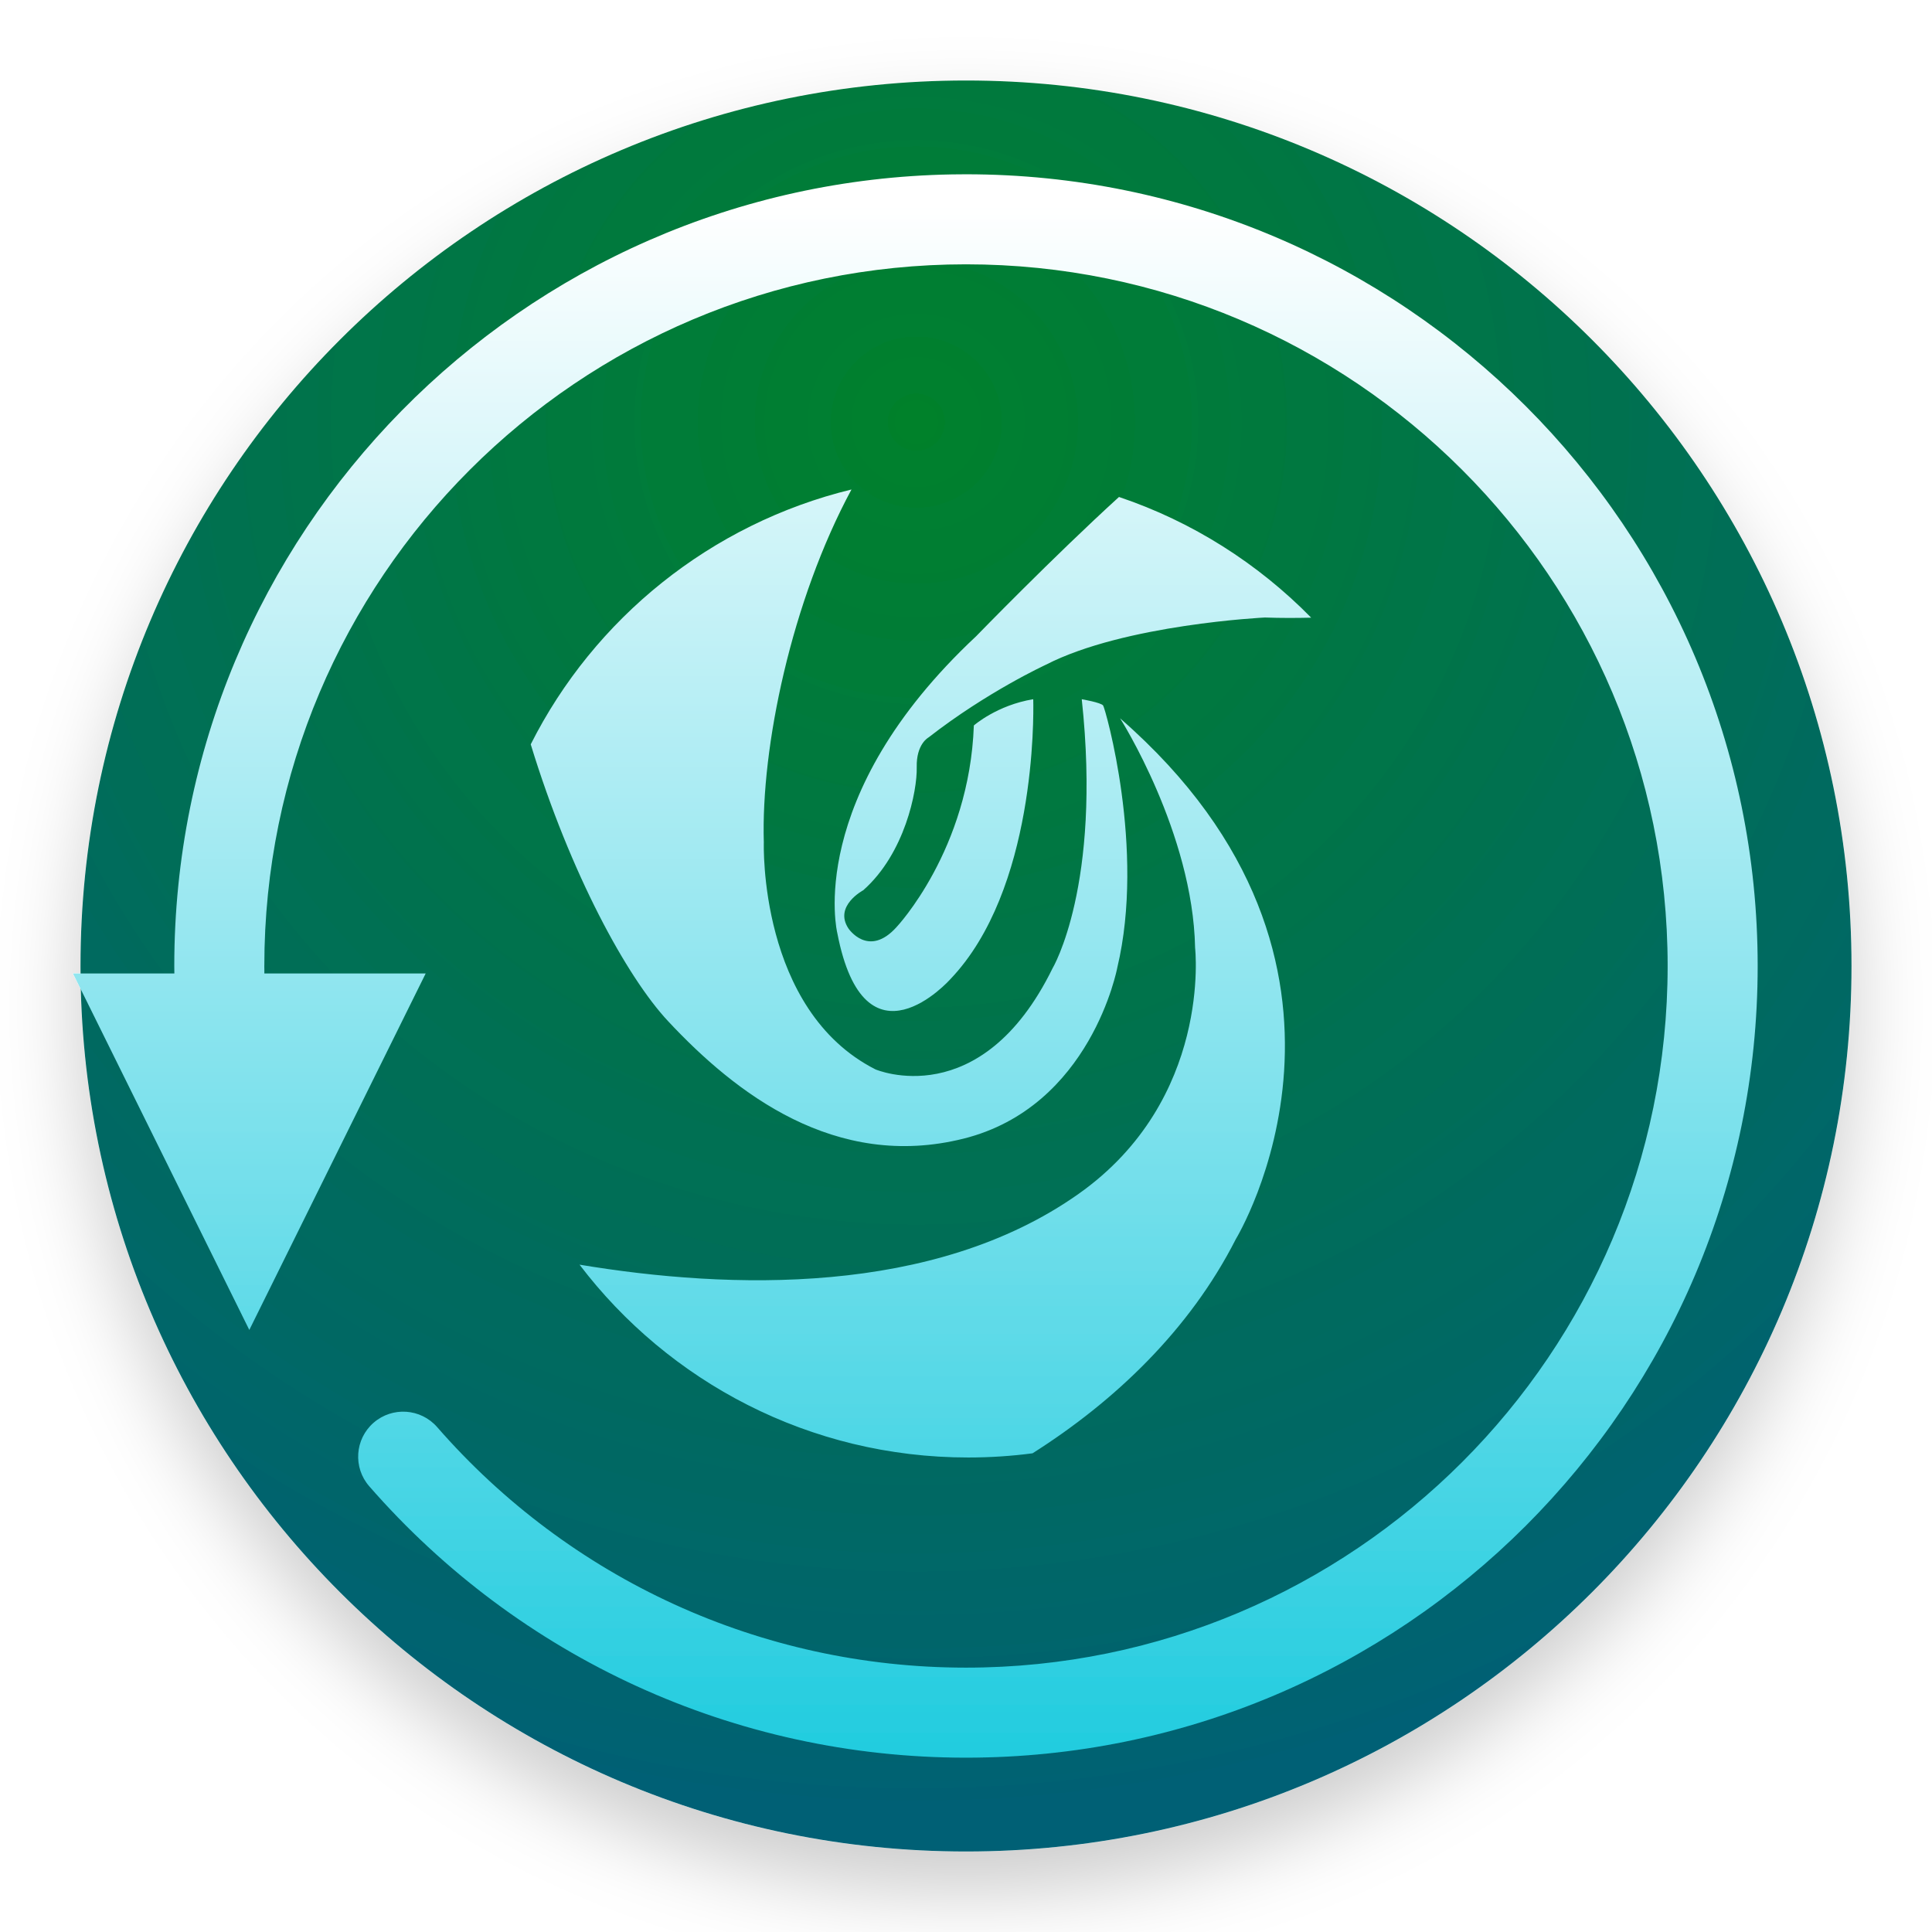
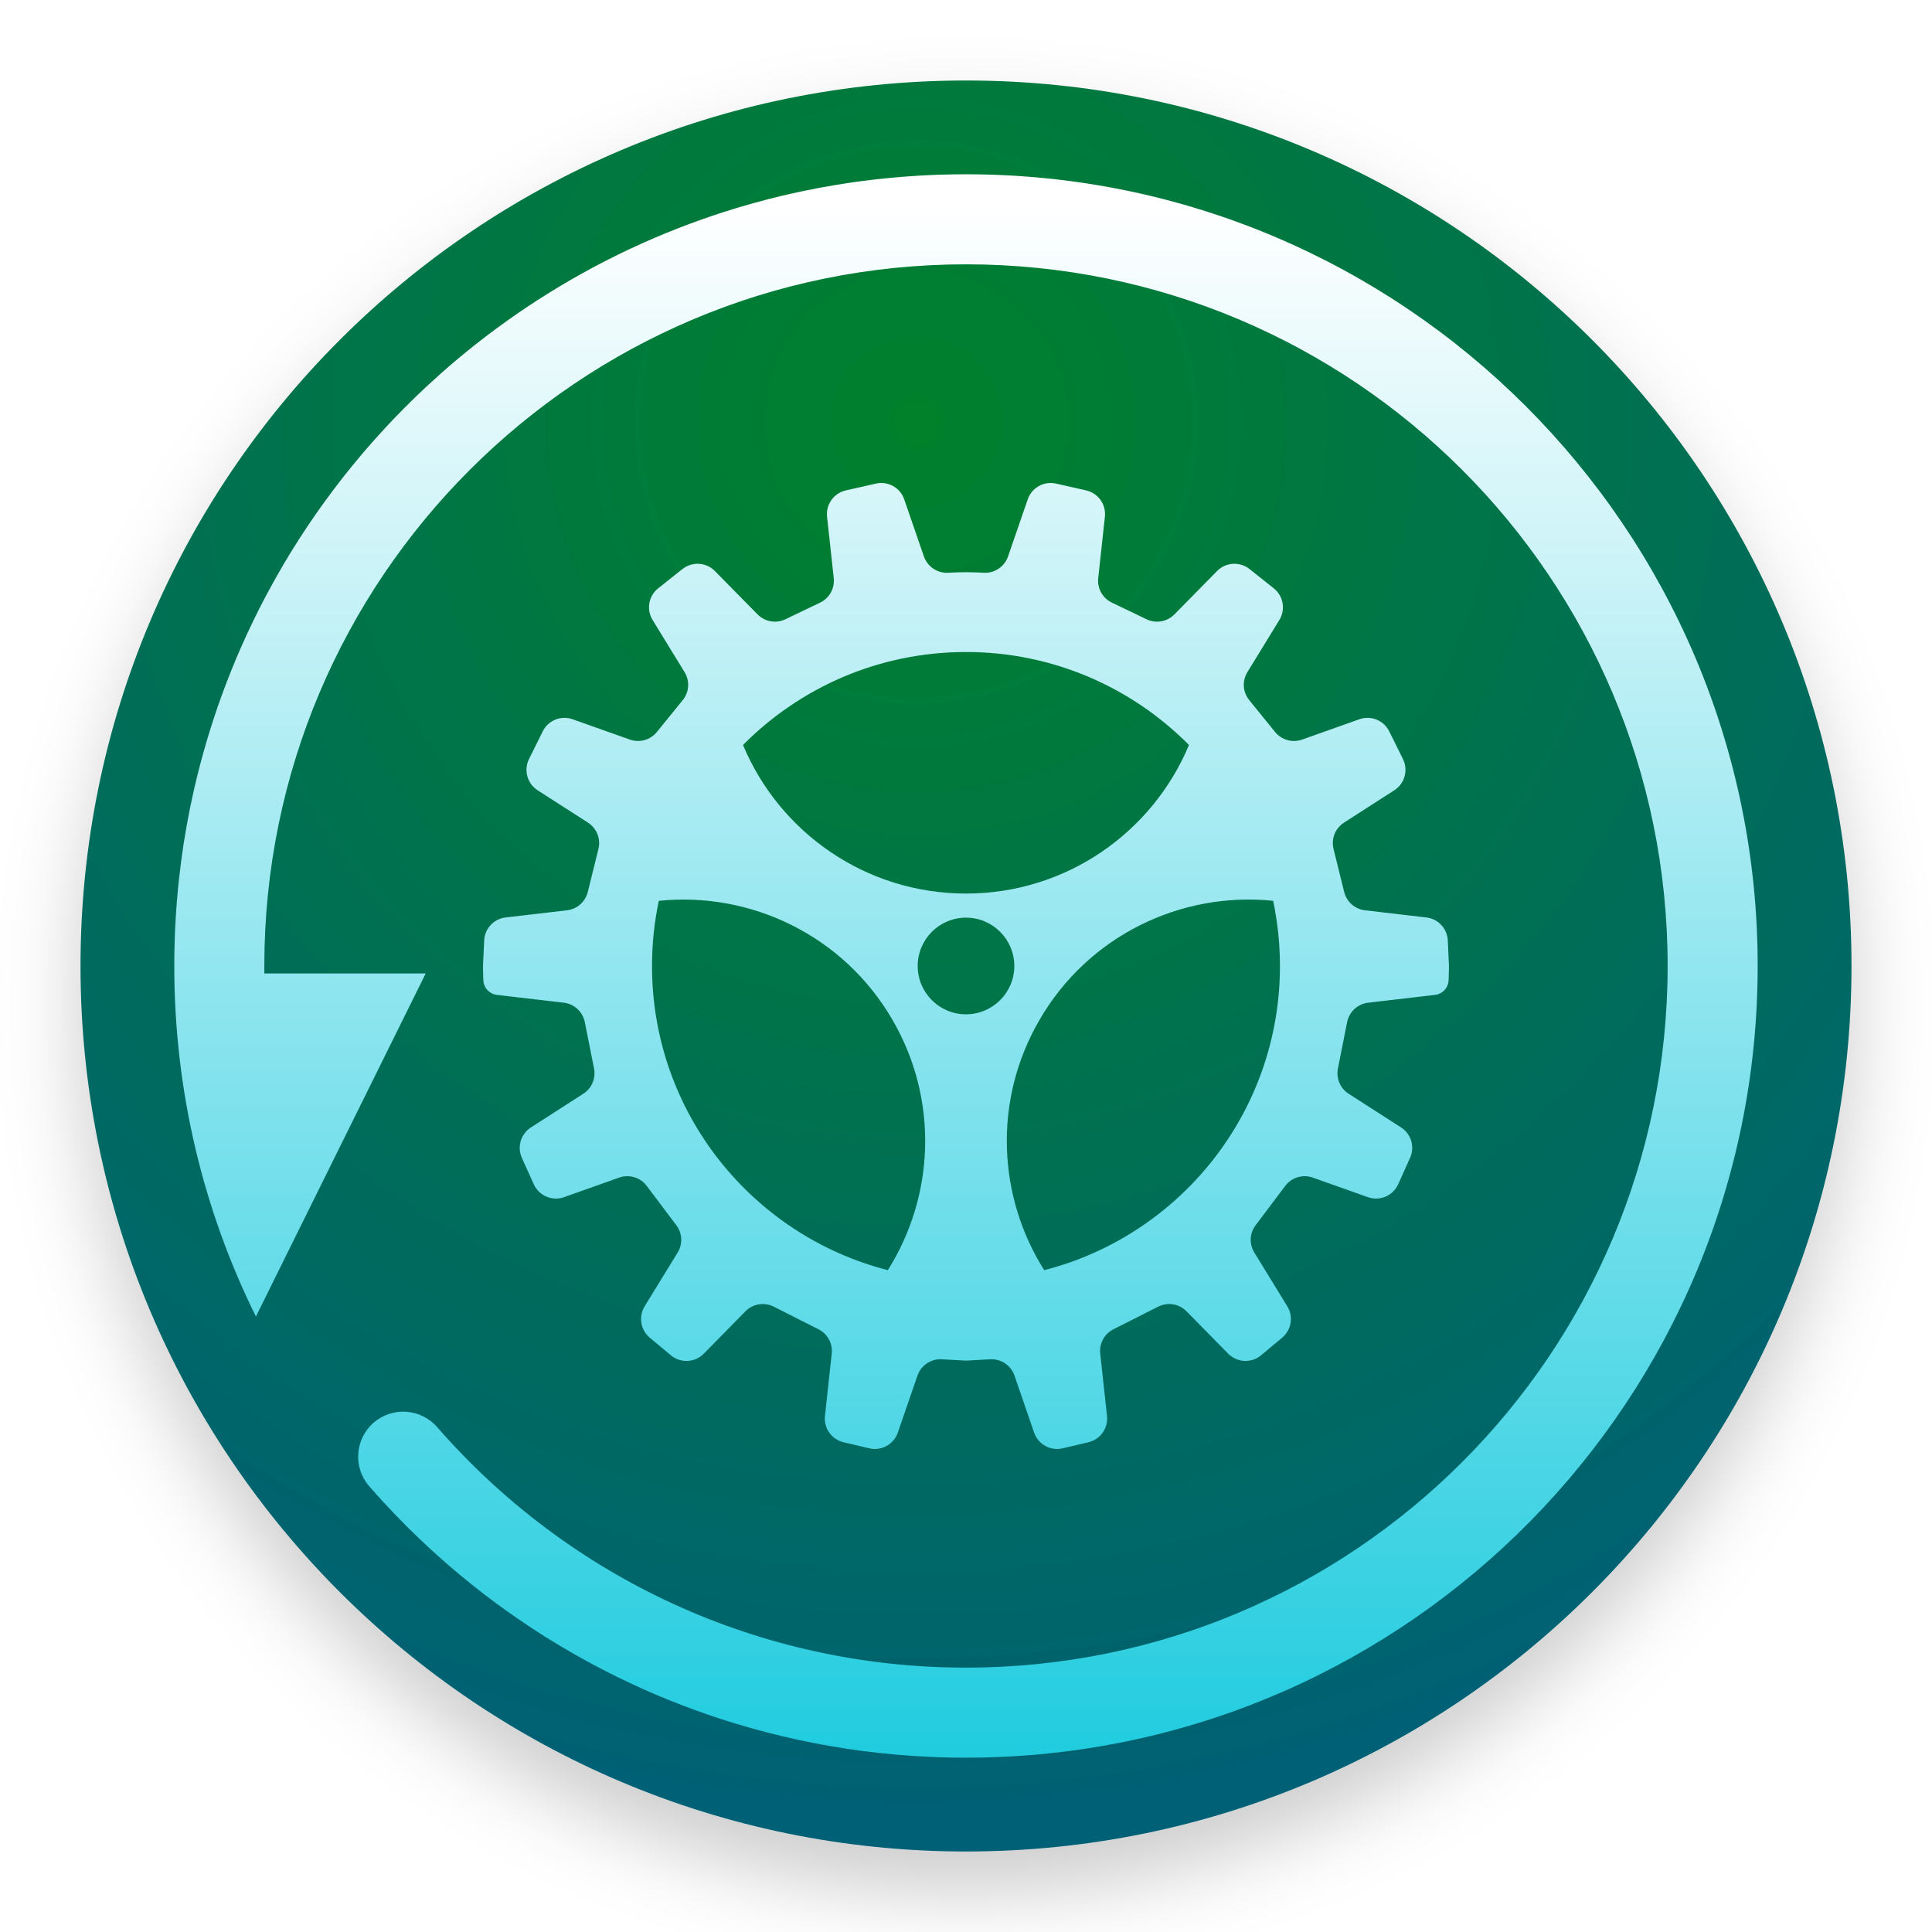
<svg xmlns="http://www.w3.org/2000/svg" width="48" height="48" viewBox="0 0 48 48">
  <defs>
-     <filter id="deepin-clone-a" width="131.8%" height="129.5%" x="-17%" y="-14.8%" filterUnits="objectBoundingBox">
+     <filter id="deepin-clone-48px-a" width="129.5%" height="129.5%" x="-14.8%" y="-14.8%" filterUnits="objectBoundingBox">
      <feOffset dy="1" in="SourceAlpha" result="shadowOffsetOuter1" />
      <feGaussianBlur in="shadowOffsetOuter1" result="shadowBlurOuter1" stdDeviation="1" />
-       <feComposite in="shadowBlurOuter1" in2="SourceAlpha" operator="out" result="shadowBlurOuter1" />
      <feColorMatrix in="shadowBlurOuter1" result="shadowMatrixOuter1" values="0 0 0 0 0   0 0 0 0 0   0 0 0 0 0  0 0 0 0.2 0" />
      <feMerge>
        <feMergeNode in="shadowMatrixOuter1" />
        <feMergeNode in="SourceGraphic" />
      </feMerge>
    </filter>
-     <radialGradient id="deepin-clone-b" cx="47.157%" cy="18.859%" r="79.474%" fx="47.157%" fy="18.859%">
+     <radialGradient id="deepin-clone-48px-b" cx="47.157%" cy="18.859%" r="79.474%" fx="47.157%" fy="18.859%">
      <stop offset="0%" stop-color="#00812B" />
      <stop offset="100%" stop-color="#006174" />
    </radialGradient>
-     <linearGradient id="deepin-clone-c" x1="50%" x2="50%" y1="1.859%" y2="100%">
+     <linearGradient id="deepin-clone-48px-c" x1="50%" x2="50%" y1="1.859%" y2="100%">
      <stop offset="0%" stop-color="#FFF" />
      <stop offset="100%" stop-color="#21CCDF" />
    </linearGradient>
  </defs>
-   <g fill="none" fill-rule="evenodd" filter="url(#deepin-clone-a)" transform="translate(2 2)">
-     <circle cx="22" cy="22" r="22" fill="url(#deepin-clone-b)" />
-     <path fill="url(#deepin-clone-c)" fill-rule="nonzero" d="M19.327,0.003 L19.669,0 C30.533,0 39.339,8.806 39.339,19.669 C39.339,30.533 30.533,39.339 19.669,39.339 C13.912,39.339 8.556,36.85 4.844,32.596 C4.438,32.131 4.486,31.424 4.951,31.018 C5.417,30.612 6.123,30.66 6.53,31.125 C9.821,34.897 14.565,37.102 19.669,37.102 C29.297,37.102 37.102,29.297 37.102,19.669 C37.102,10.042 29.297,2.237 19.669,2.237 C10.042,2.237 2.237,10.042 2.237,19.669 C2.237,19.732 2.238,19.794 2.238,19.856 L6.246,19.856 L1.864,28.712 L-2.517,19.856 L0.002,19.855 L8.8817842e-16,19.669 C4.4408921e-16,8.921 8.622,0.186 19.327,0.003 L19.669,0 Z M23.499,13.517 C30.529,19.646 26.374,26.455 26.374,26.455 C25.229,28.708 23.37,30.48 21.323,31.777 C20.799,31.846 20.266,31.881 19.724,31.881 C15.784,31.881 12.283,30.002 10.068,27.09 C13.798,27.711 18.868,27.873 22.465,25.333 C25.79,22.984 25.362,19.221 25.362,19.221 C25.307,16.36 23.499,13.517 23.499,13.517 Z M16.825,7.831 C15.333,10.599 14.574,14.233 14.647,16.602 C14.647,16.602 14.51,20.763 17.421,22.239 C17.421,22.239 20.037,23.363 21.82,19.728 C21.82,19.728 23.045,17.677 22.546,13.042 C22.546,13.042 23.023,13.124 23.077,13.198 C23.131,13.271 24.131,16.767 23.429,19.71 C23.429,19.71 22.782,23.169 19.602,23.961 C16.423,24.752 13.945,22.838 12.263,21.035 C11.251,19.95 9.843,17.388 8.856,14.163 C10.432,11.035 13.332,8.681 16.825,7.831 Z M23.471,8.017 C25.293,8.63 26.924,9.669 28.246,11.016 C27.876,11.025 27.489,11.026 27.095,11.012 C27.095,11.012 23.609,11.18 21.655,12.185 C21.655,12.185 20.197,12.855 18.74,13.991 C18.74,13.991 18.431,14.151 18.446,14.736 C18.459,15.32 18.149,16.876 17.117,17.788 C17.117,17.788 16.38,18.179 16.749,18.737 C16.749,18.737 17.246,19.482 17.947,18.7 C17.947,18.7 19.755,16.783 19.865,13.694 C19.865,13.694 20.437,13.19 21.34,13.042 L21.341,13.07 C21.35,13.458 21.405,17.782 19.276,20.003 C19.276,20.003 17.153,22.386 16.472,18.849 C16.472,18.849 15.641,15.48 19.921,11.478 C19.921,11.478 21.842,9.5 23.471,8.017 Z" transform="translate(2.33 2.33)" />
+   <g fill="none" fill-rule="evenodd" filter="url(#deepin-clone-48px-a)" transform="translate(2 2)">
+     <circle cx="22" cy="22" r="22" fill="url(#deepin-clone-48px-b)" />
+     <path fill="url(#deepin-clone-48px-c)" fill-rule="nonzero" d="M14.388,0.717 C14.629,0.65 14.871,0.588 15.115,0.53 L15.115,0.53 C15.29,0.489 15.465,0.45 15.641,0.413 C15.913,0.356 16.188,0.305 16.465,0.26 C16.671,0.226 16.879,0.195 17.089,0.168 C17.316,0.138 17.545,0.112 17.776,0.09 C17.895,0.079 18.014,0.068 18.134,0.059 C18.241,0.051 18.347,0.043 18.453,0.037 C18.856,0.012 19.261,0 19.669,0 L19.669,0 C30.533,0 39.339,8.806 39.339,19.669 C39.339,30.418 30.717,39.153 20.012,39.336 L19.669,39.339 L19.669,39.339 L19.253,39.335 C19.135,39.332 19.018,39.329 18.9,39.324 L19.231,39.334 C19.061,39.33 18.892,39.325 18.723,39.316 L18.9,39.324 C18.781,39.32 18.663,39.314 18.545,39.307 L18.723,39.316 C18.601,39.311 18.48,39.304 18.358,39.296 L18.545,39.307 C18.37,39.297 18.195,39.285 18.021,39.271 L18.358,39.296 C18.236,39.288 18.115,39.279 17.993,39.268 L17.993,39.269 C17.71,39.244 17.428,39.214 17.148,39.178 L17.147,39.179 C16.052,39.038 14.978,38.806 13.936,38.489 L13.975,38.502 C13.851,38.465 13.727,38.426 13.604,38.386 L13.936,38.489 C13.808,38.451 13.682,38.411 13.555,38.369 L13.555,38.37 C13.148,38.236 12.745,38.09 12.349,37.931 L12.501,37.992 C12.365,37.939 12.23,37.884 12.095,37.828 L12.349,37.931 C12.231,37.884 12.113,37.835 11.996,37.786 L12.095,37.828 C11.993,37.785 11.892,37.742 11.791,37.698 L11.791,37.698 C11.637,37.63 11.484,37.561 11.333,37.49 C11.29,37.47 11.247,37.45 11.204,37.429 L11.333,37.49 C11.221,37.438 11.11,37.384 10.999,37.33 L11.204,37.429 C11.079,37.37 10.955,37.309 10.831,37.246 L10.999,37.33 C10.91,37.286 10.821,37.241 10.732,37.196 L10.732,37.196 C10.624,37.141 10.517,37.085 10.41,37.028 L10.41,37.028 C10.235,36.934 10.061,36.837 9.888,36.738 L10.012,36.81 C9.937,36.767 9.862,36.724 9.787,36.681 L9.888,36.738 C9.791,36.682 9.694,36.625 9.597,36.568 L9.787,36.681 C9.672,36.614 9.558,36.546 9.445,36.477 L9.597,36.568 C9.485,36.501 9.374,36.433 9.263,36.364 L9.263,36.365 C8.926,36.153 8.596,35.933 8.273,35.703 L8.273,35.704 C7.474,35.134 6.719,34.507 6.015,33.827 L6.198,34.002 C6.104,33.914 6.011,33.825 5.919,33.734 L6.015,33.827 C5.934,33.749 5.854,33.67 5.774,33.591 L5.774,33.591 C5.569,33.386 5.367,33.176 5.171,32.962 L5.228,33.024 C5.175,32.967 5.123,32.91 5.071,32.852 L5.171,32.962 C5.082,32.864 4.993,32.766 4.906,32.667 L4.906,32.667 L4.836,32.587 L4.836,32.587 L4.844,32.596 C4.438,32.131 4.486,31.424 4.951,31.018 C5.417,30.612 6.123,30.66 6.53,31.125 C9.821,34.897 14.565,37.102 19.669,37.102 C29.297,37.102 37.102,29.297 37.102,19.669 C37.102,10.042 29.297,2.237 19.669,2.237 C10.042,2.237 2.237,10.042 2.237,19.669 C2.237,19.732 2.238,19.794 2.238,19.856 L6.246,19.856 L2.028,28.379 C0.73,25.754 -1.29318778e-12,22.797 -1.29318778e-12,19.669 L0.001,19.855 L0.002,19.855 L-1.93978167e-12,19.669 C-1.93979078e-12,19.449 0.004,19.229 0.011,19.011 C0.032,18.363 0.085,17.723 0.167,17.094 C0.246,16.488 0.353,15.891 0.486,15.304 C0.583,14.878 0.693,14.457 0.817,14.042 L0.817,14.042 C0.879,13.835 0.944,13.629 1.012,13.425 L0.986,13.504 C1.013,13.422 1.041,13.339 1.069,13.257 L1.069,13.257 C1.145,13.036 1.225,12.817 1.309,12.6 L1.231,12.805 C1.268,12.705 1.306,12.607 1.344,12.508 L1.309,12.6 C1.345,12.507 1.381,12.414 1.419,12.321 L1.419,12.32 C1.494,12.135 1.571,11.95 1.652,11.767 L1.652,11.767 C1.752,11.539 1.856,11.313 1.965,11.089 L1.857,11.315 C1.907,11.208 1.958,11.103 2.01,10.997 L2.01,10.998 C2.151,10.71 2.299,10.427 2.454,10.149 L2.387,10.27 C2.43,10.191 2.474,10.111 2.519,10.032 L2.454,10.149 C2.508,10.051 2.563,9.953 2.619,9.856 L2.519,10.032 C2.581,9.922 2.644,9.812 2.708,9.703 L2.708,9.703 C2.812,9.526 2.919,9.351 3.028,9.178 L2.937,9.325 C2.993,9.234 3.05,9.144 3.107,9.054 L3.107,9.054 C3.249,8.834 3.394,8.617 3.544,8.403 C3.674,8.218 3.807,8.035 3.943,7.854 L3.907,7.901 C3.952,7.842 3.996,7.783 4.041,7.724 L3.943,7.854 C4,7.779 4.057,7.704 4.115,7.629 L4.041,7.724 C4.098,7.65 4.155,7.577 4.212,7.504 L4.212,7.504 C4.35,7.33 4.49,7.158 4.633,6.988 L4.541,7.098 C4.598,7.029 4.657,6.96 4.715,6.892 L4.633,6.988 C4.705,6.903 4.778,6.818 4.851,6.734 L4.715,6.892 C4.783,6.813 4.851,6.734 4.92,6.656 L4.851,6.734 C4.917,6.659 4.984,6.584 5.051,6.509 L4.92,6.656 C5.001,6.564 5.084,6.472 5.167,6.381 L5.051,6.509 C5.12,6.433 5.19,6.356 5.26,6.281 L5.167,6.381 C5.233,6.31 5.299,6.239 5.365,6.168 L5.26,6.281 C5.329,6.207 5.398,6.133 5.468,6.06 L5.468,6.06 C5.625,5.897 5.784,5.737 5.945,5.579 L5.819,5.703 C5.888,5.635 5.957,5.567 6.027,5.5 L5.945,5.579 C6.021,5.506 6.096,5.433 6.173,5.361 L6.027,5.5 C6.111,5.42 6.195,5.34 6.28,5.261 L6.28,5.261 C6.517,5.041 6.759,4.826 7.006,4.618 L6.884,4.722 C6.959,4.658 7.034,4.594 7.109,4.532 L7.109,4.532 C7.234,4.428 7.36,4.326 7.487,4.226 C7.659,4.09 7.832,3.958 8.008,3.828 L8.009,3.828 C8.18,3.702 8.353,3.578 8.528,3.457 L8.413,3.537 C8.5,3.477 8.587,3.417 8.675,3.357 L8.528,3.457 C8.608,3.403 8.687,3.349 8.768,3.295 L8.675,3.357 C8.764,3.297 8.853,3.238 8.942,3.18 L8.768,3.295 C8.865,3.23 8.963,3.166 9.061,3.103 L8.942,3.18 C9.018,3.13 9.095,3.081 9.171,3.033 L9.061,3.103 C9.152,3.045 9.243,2.987 9.335,2.931 L9.171,3.033 C9.293,2.956 9.416,2.88 9.54,2.805 L9.335,2.931 C9.418,2.879 9.502,2.828 9.586,2.778 L9.586,2.778 C9.778,2.663 9.971,2.552 10.166,2.444 L10.055,2.506 C10.153,2.451 10.251,2.397 10.349,2.344 L10.166,2.444 C10.255,2.395 10.343,2.347 10.433,2.299 L10.349,2.344 C10.431,2.3 10.513,2.257 10.595,2.214 L10.595,2.214 C10.879,2.066 11.168,1.924 11.46,1.79 L11.298,1.865 C11.405,1.815 11.513,1.765 11.621,1.717 L11.46,1.79 C11.537,1.755 11.613,1.72 11.69,1.686 L11.69,1.686 C11.856,1.612 12.023,1.541 12.192,1.471 C12.397,1.387 12.604,1.306 12.813,1.228 L12.814,1.228 C13.016,1.153 13.219,1.081 13.425,1.012 L13.31,1.051 C13.402,1.019 13.495,0.988 13.588,0.958 L13.425,1.012 C13.526,0.978 13.629,0.945 13.731,0.912 L13.588,0.958 C13.706,0.92 13.824,0.883 13.943,0.847 L13.731,0.912 C13.831,0.881 13.931,0.85 14.032,0.82 L14.033,0.82 Z M21.908,7.685 L22.655,7.854 C22.954,7.922 23.154,8.203 23.121,8.508 L22.955,10.033 C22.927,10.287 23.063,10.532 23.294,10.642 L24.157,11.056 C24.39,11.167 24.667,11.118 24.848,10.934 L25.908,9.857 C26.124,9.637 26.471,9.616 26.713,9.807 L27.316,10.286 C27.555,10.476 27.615,10.814 27.455,11.074 L26.661,12.369 C26.527,12.587 26.545,12.866 26.707,13.065 L27.35,13.857 C27.511,14.055 27.78,14.13 28.02,14.045 L29.442,13.54 C29.73,13.437 30.049,13.566 30.185,13.84 L30.526,14.528 C30.662,14.804 30.57,15.138 30.311,15.304 L29.061,16.108 C28.844,16.248 28.739,16.51 28.801,16.761 L29.066,17.832 C29.127,18.076 29.332,18.257 29.582,18.286 L31.107,18.464 C31.401,18.498 31.627,18.74 31.64,19.036 L31.669,19.662 L31.669,19.706 L31.661,20.017 C31.656,20.208 31.512,20.366 31.322,20.388 L29.661,20.582 C29.401,20.612 29.191,20.807 29.139,21.063 L28.91,22.218 C28.862,22.461 28.967,22.709 29.175,22.843 L30.479,23.681 C30.731,23.843 30.826,24.165 30.703,24.437 L30.407,25.093 C30.278,25.379 29.951,25.519 29.655,25.413 L28.286,24.927 C28.037,24.839 27.76,24.922 27.602,25.133 L26.865,26.111 C26.716,26.309 26.703,26.578 26.833,26.789 L27.653,28.125 C27.809,28.38 27.755,28.712 27.525,28.904 L27.001,29.342 C26.76,29.543 26.405,29.526 26.184,29.302 L25.149,28.249 C24.965,28.062 24.681,28.015 24.446,28.133 L23.332,28.696 C23.108,28.809 22.977,29.05 23.005,29.3 L23.173,30.849 C23.206,31.152 23.009,31.431 22.713,31.502 L22.072,31.653 C21.771,31.725 21.464,31.556 21.363,31.263 L20.875,29.847 C20.787,29.592 20.54,29.426 20.271,29.441 L19.703,29.473 C19.681,29.474 19.658,29.474 19.636,29.473 L19.068,29.441 C18.799,29.426 18.552,29.592 18.464,29.847 L17.976,31.263 C17.875,31.556 17.568,31.725 17.267,31.653 L16.626,31.502 C16.33,31.431 16.133,31.152 16.166,30.849 L16.334,29.3 C16.362,29.05 16.231,28.809 16.007,28.696 L14.893,28.133 C14.658,28.015 14.374,28.062 14.19,28.249 L13.155,29.302 C12.934,29.526 12.579,29.543 12.338,29.342 L11.813,28.904 C11.584,28.712 11.53,28.38 11.686,28.125 L12.506,26.789 C12.636,26.578 12.623,26.309 12.474,26.111 L11.737,25.133 C11.579,24.922 11.302,24.839 11.053,24.927 L9.684,25.413 C9.388,25.519 9.061,25.379 8.932,25.093 L8.636,24.437 C8.513,24.165 8.608,23.843 8.86,23.681 L10.164,22.843 C10.372,22.709 10.477,22.461 10.429,22.218 L10.199,21.063 C10.148,20.807 9.938,20.612 9.678,20.582 L8.017,20.388 C7.827,20.366 7.683,20.208 7.678,20.017 L7.669,19.706 L7.67,19.662 L7.699,19.036 C7.712,18.74 7.938,18.498 8.232,18.464 L9.757,18.286 C10.007,18.257 10.212,18.076 10.273,17.832 L10.538,16.761 C10.6,16.51 10.495,16.248 10.278,16.108 L9.027,15.304 C8.769,15.138 8.677,14.804 8.813,14.528 L9.154,13.84 C9.29,13.566 9.609,13.437 9.897,13.54 L11.319,14.045 C11.559,14.13 11.828,14.055 11.989,13.857 L12.632,13.065 C12.794,12.866 12.812,12.587 12.678,12.369 L11.884,11.074 C11.724,10.814 11.784,10.476 12.023,10.286 L12.626,9.807 C12.868,9.616 13.215,9.637 13.431,9.857 L14.491,10.934 C14.672,11.118 14.949,11.167 15.182,11.056 L16.045,10.642 C16.276,10.532 16.412,10.287 16.384,10.033 L16.218,8.508 C16.185,8.203 16.385,7.922 16.684,7.854 L17.431,7.685 C17.731,7.616 18.035,7.785 18.135,8.076 L18.624,9.494 C18.712,9.748 18.957,9.914 19.225,9.9 C19.406,9.891 19.554,9.886 19.669,9.886 C19.785,9.886 19.933,9.891 20.114,9.9 C20.382,9.914 20.627,9.748 20.715,9.494 L21.204,8.076 C21.304,7.785 21.608,7.616 21.908,7.685 Z M12.038,18.051 C11.927,18.573 11.869,19.115 11.869,19.67 C11.869,23.308 14.359,26.364 17.728,27.227 C18.879,25.403 19.004,23.018 17.851,21.021 C16.631,18.907 14.319,17.816 12.038,18.051 Z M21.489,21.021 C20.335,23.018 20.461,25.403 21.613,27.227 C24.981,26.364 27.47,23.308 27.47,19.67 C27.47,19.298 27.444,18.931 27.393,18.572 L27.335,18.216 L27.301,18.05 C25.021,17.816 22.709,18.907 21.489,21.021 Z M19.67,18.469 C19.007,18.469 18.47,19.007 18.47,19.67 C18.47,20.332 19.007,20.87 19.67,20.87 C20.333,20.87 20.87,20.332 20.87,19.67 C20.87,19.007 20.333,18.469 19.67,18.469 Z M19.67,11.869 C17.503,11.869 15.543,12.753 14.13,14.179 C15.035,16.347 17.175,17.87 19.67,17.87 C22.165,17.87 24.305,16.347 25.21,14.179 C23.797,12.753 21.836,11.869 19.67,11.869 Z" transform="translate(2.33 2.33)" />
  </g>
</svg>
